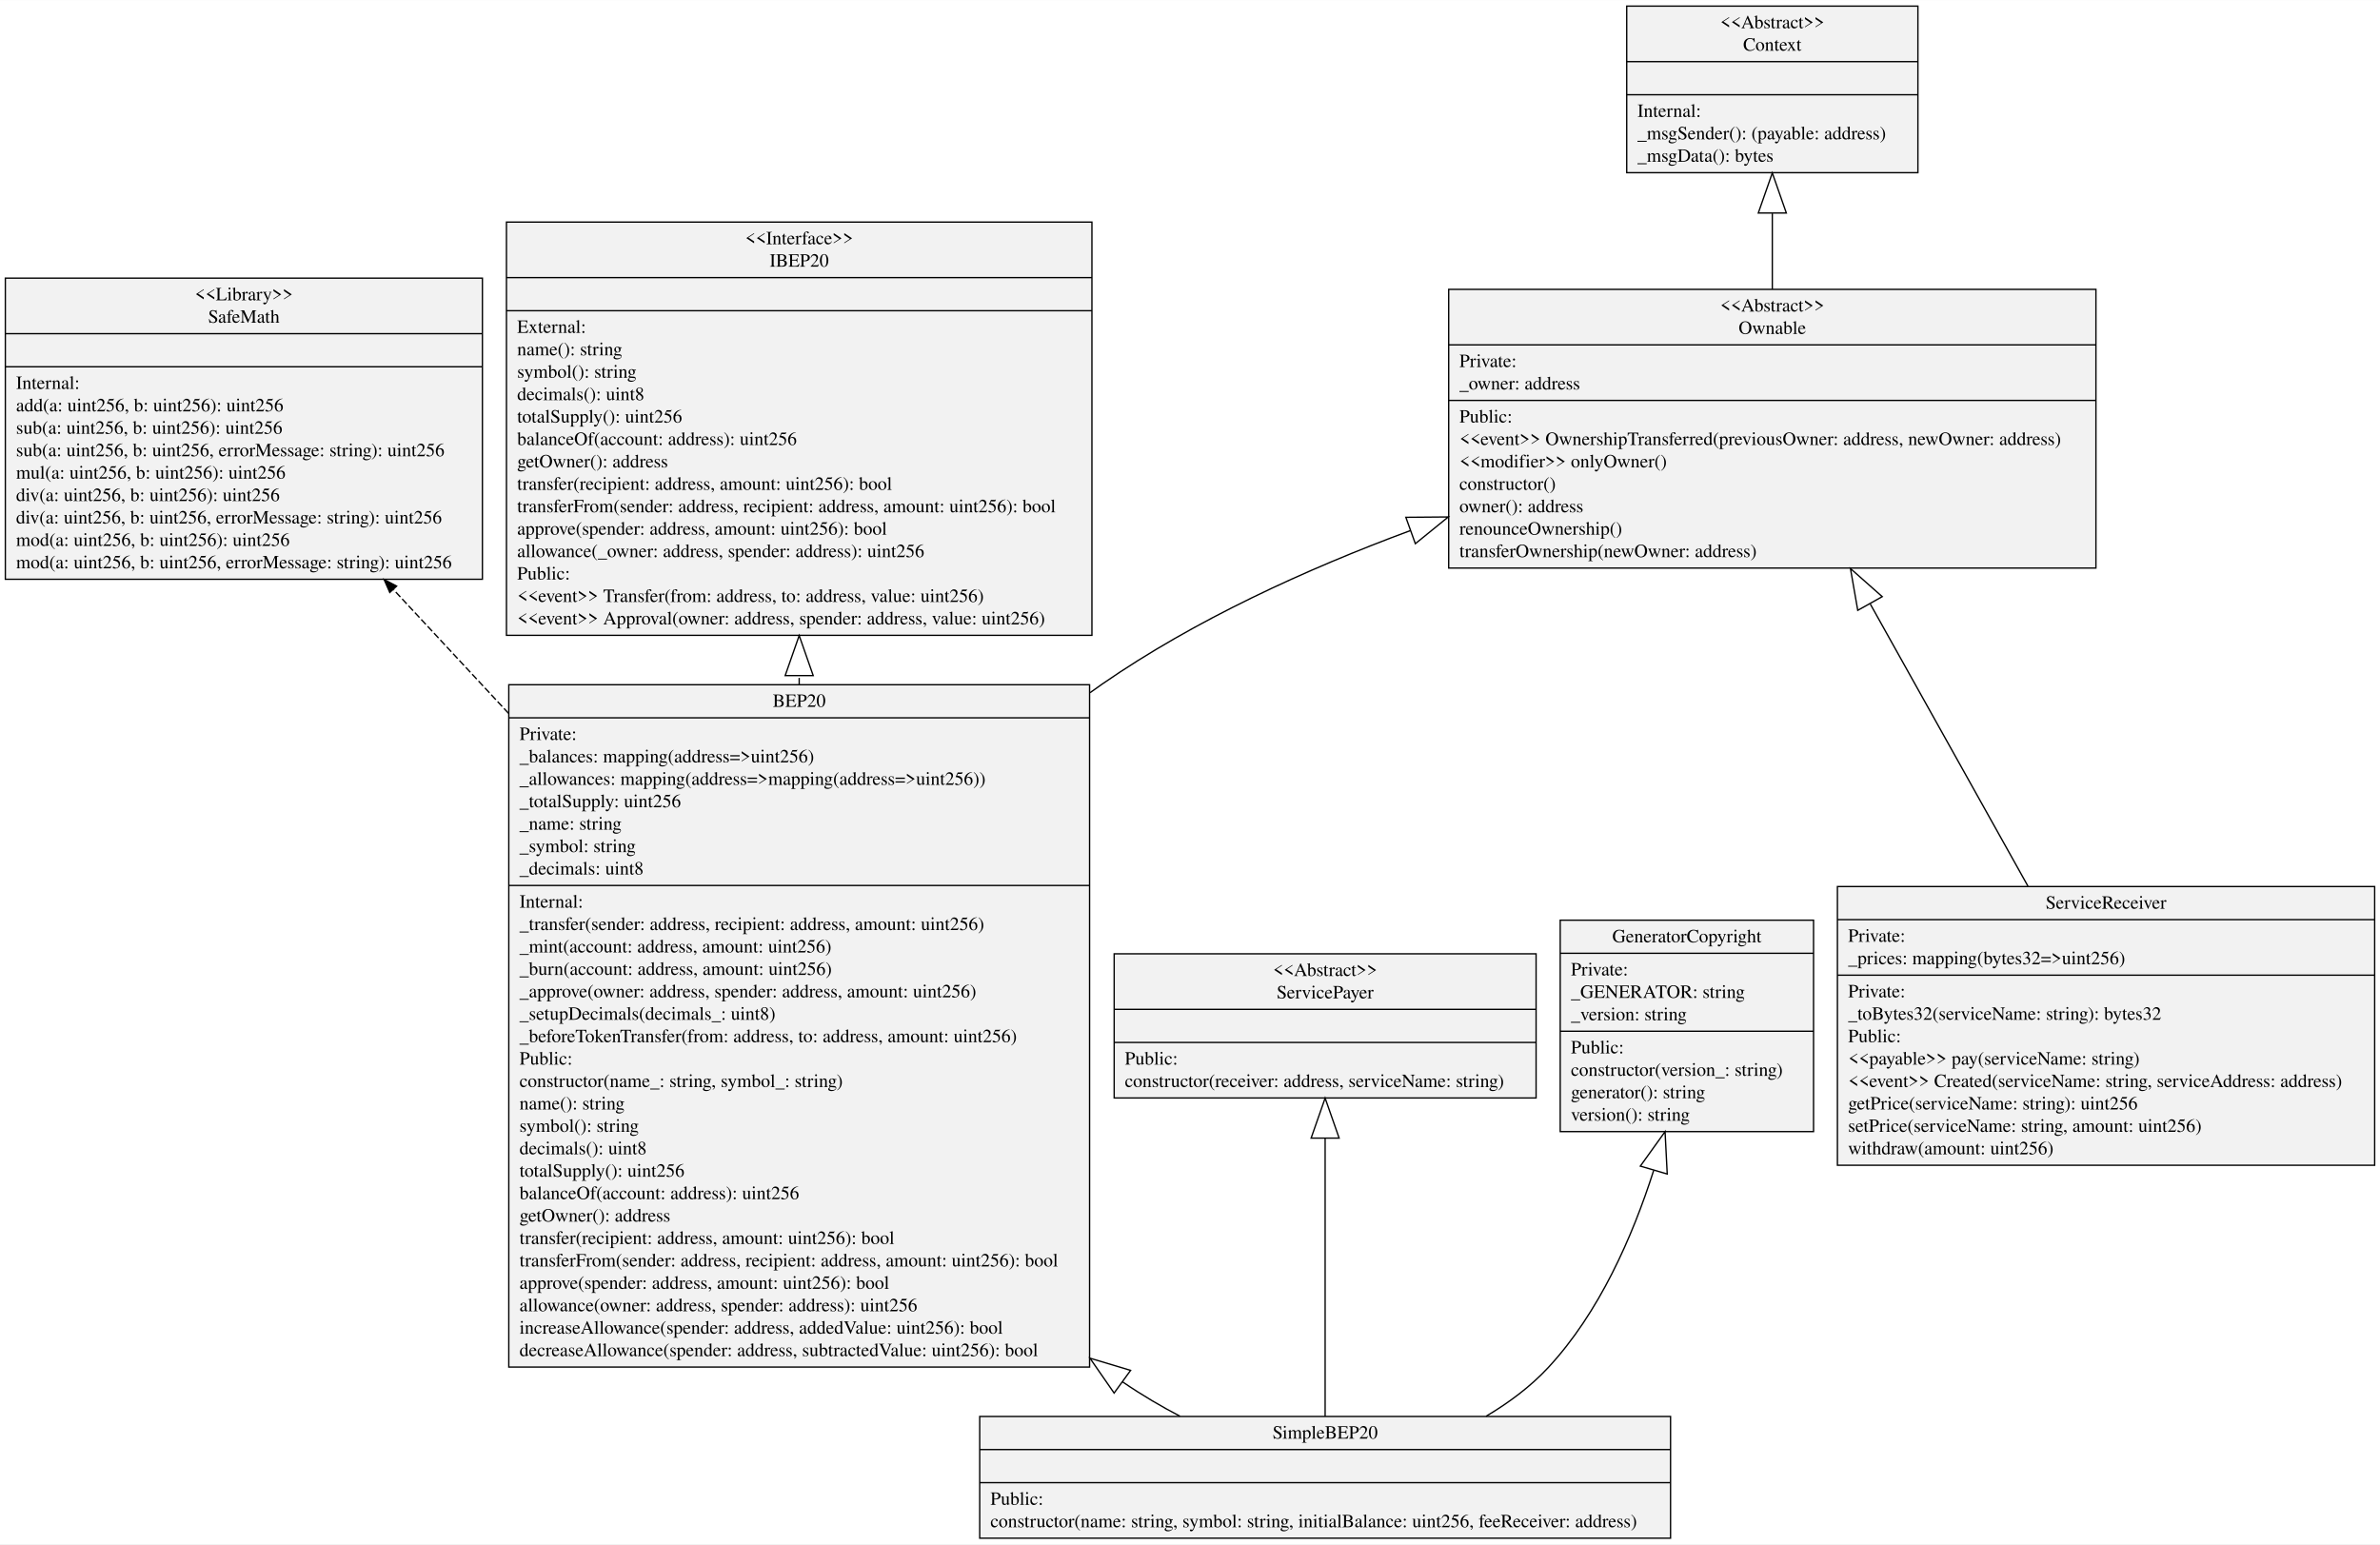
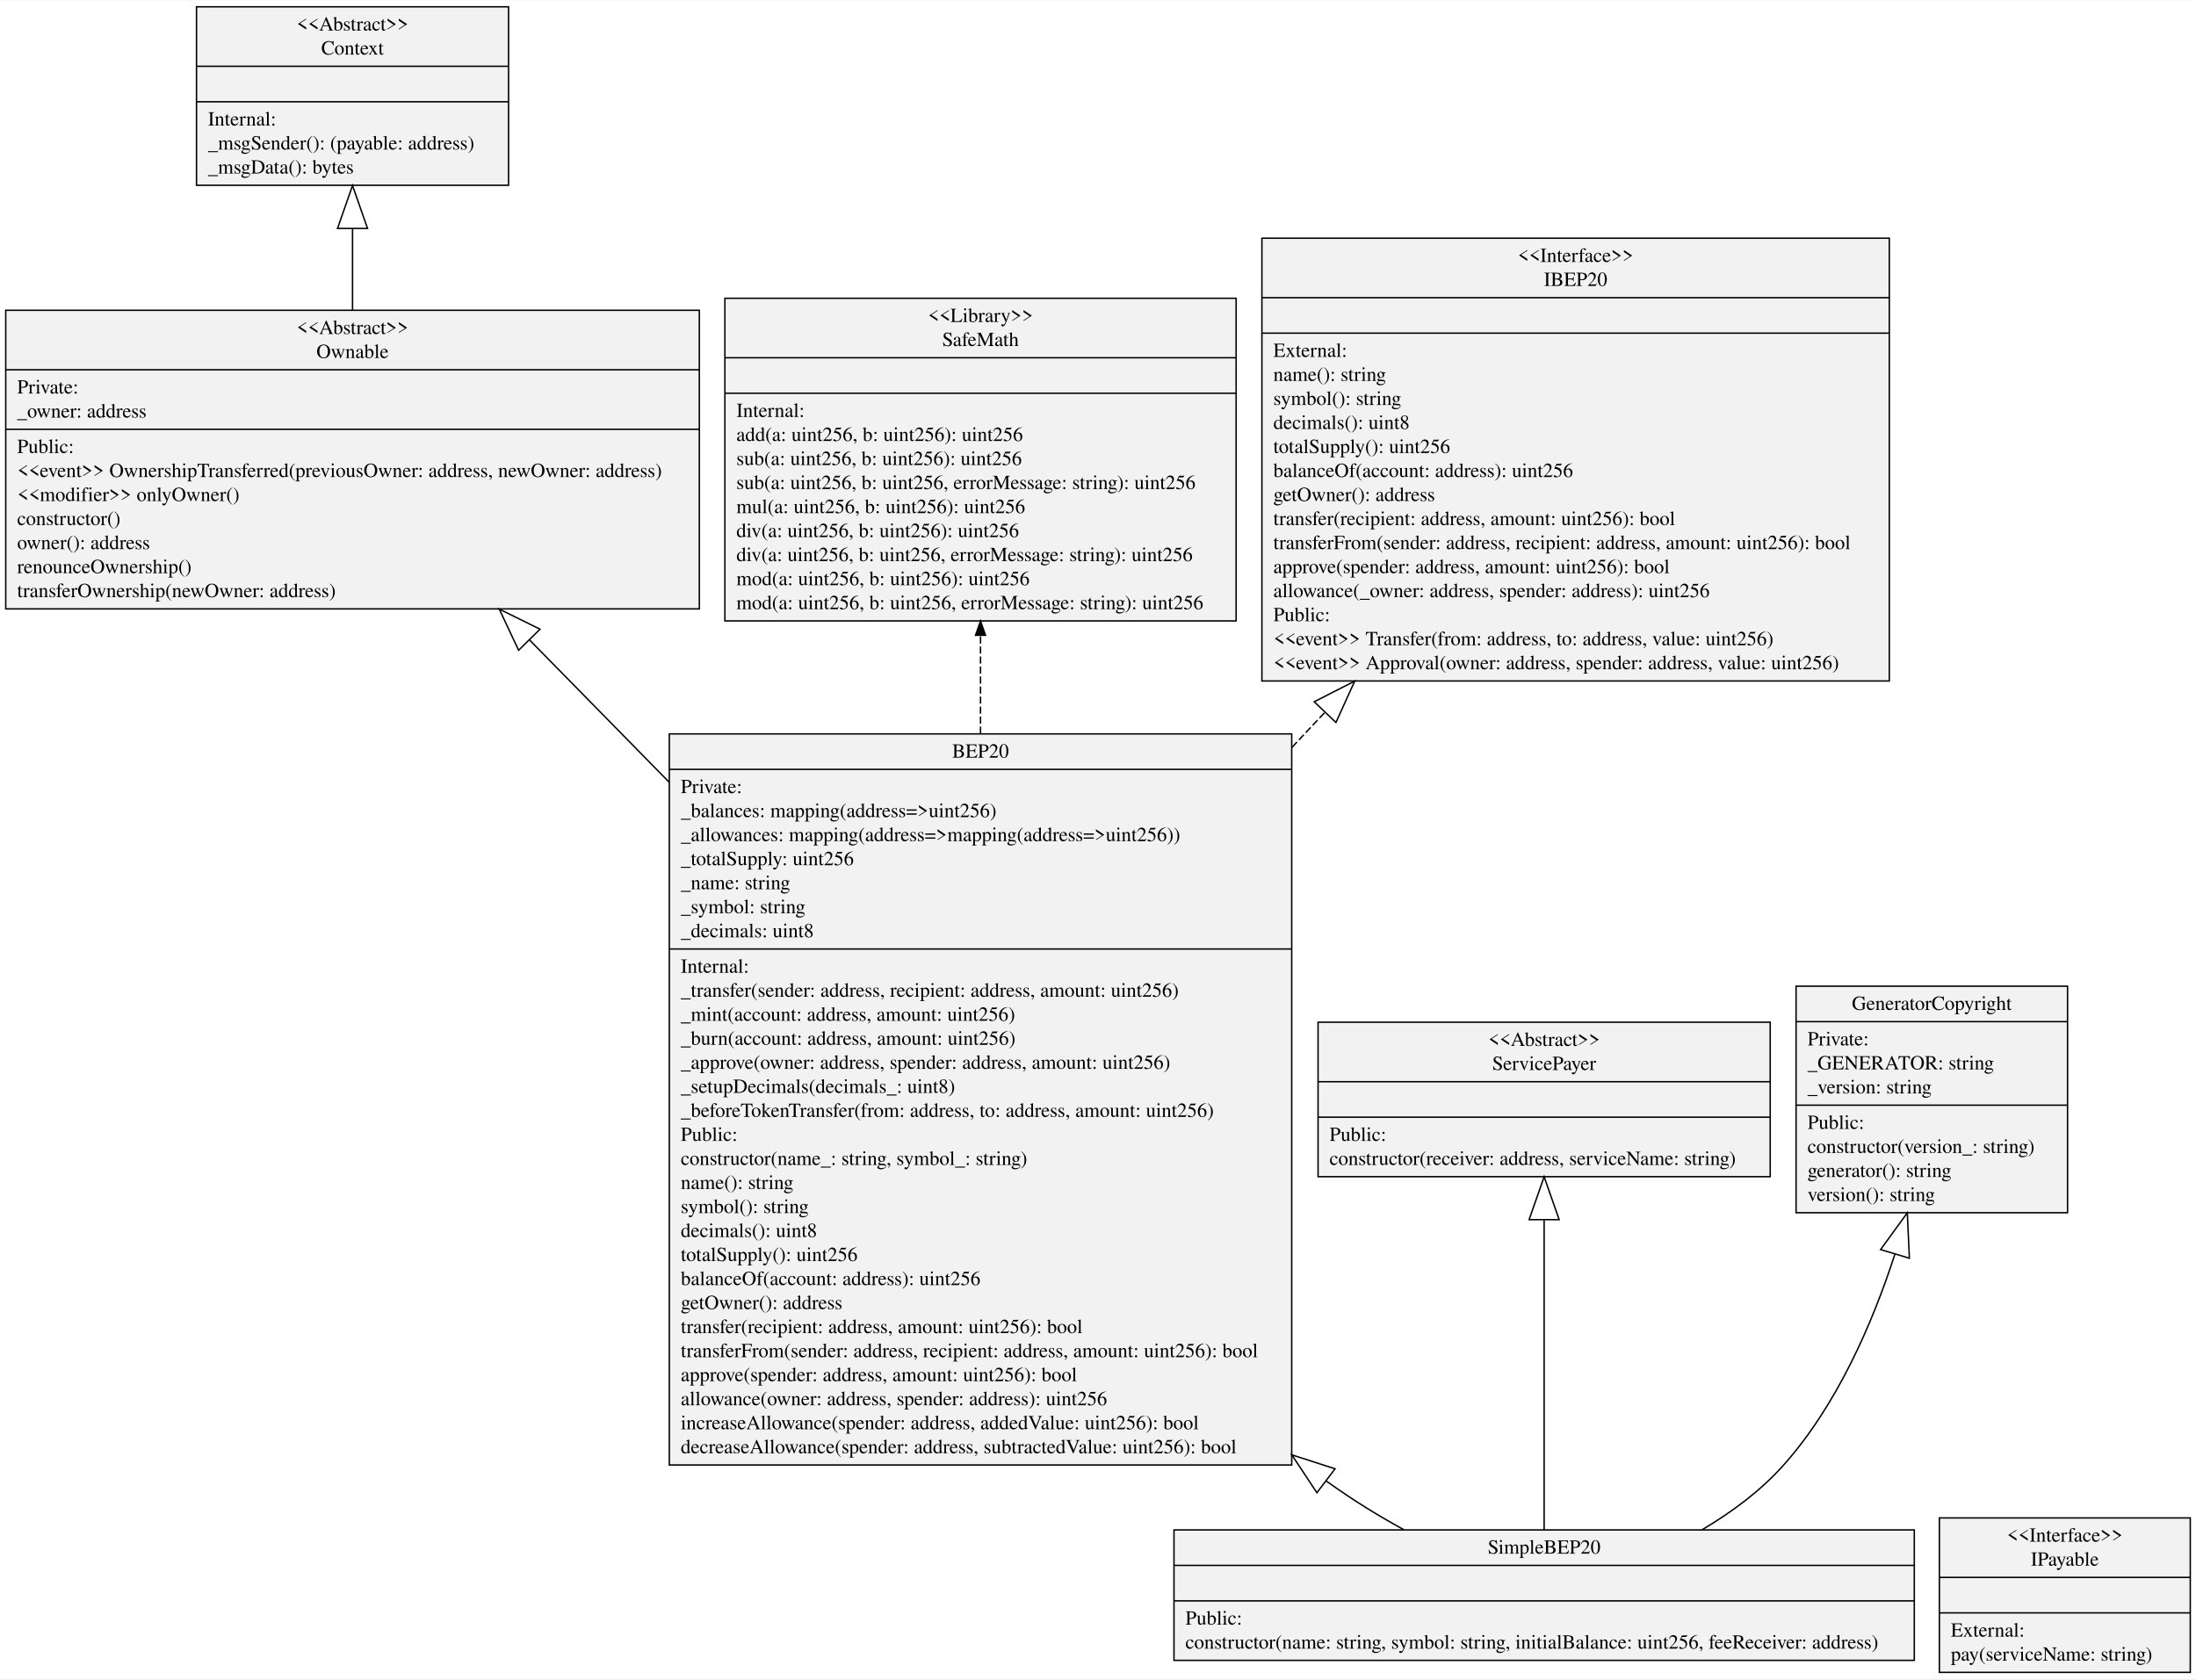
- <svg xmlns="http://www.w3.org/2000/svg" width="1783pt" height="1157pt" viewBox="0.00 0.00 1782.93 1156.80">
-   <g id="graph0" class="graph" transform="scale(1 1) rotate(0) translate(4 1152.8)">
-     <polygon fill="#ffffff" stroke="transparent" points="-4,4 -4,-1152.8 1778.934,-1152.8 1778.934,4 -4,4" />
+ <svg xmlns="http://www.w3.org/2000/svg" width="1535pt" height="1174pt" viewBox="0.00 0.00 1535.13 1173.60">
+   <g id="graph0" class="graph" transform="scale(1 1) rotate(0) translate(4 1169.6)">
+     <polygon fill="#ffffff" stroke="transparent" points="-4,4 -4,-1169.6 1531.126,-1169.6 1531.126,4 -4,4" />
    <g id="node1" class="node">
-       <polygon fill="#f2f2f2" stroke="#000000" points="1214.624,-1023.5 1214.624,-1148.3 1432.769,-1148.3 1432.769,-1023.5 1214.624,-1023.5" />
-       <text text-anchor="middle" x="1323.696" y="-1131.7" font-family="Times,serif" font-size="14.00" fill="#000000">&lt;&lt;Abstract&gt;&gt;</text>
-       <text text-anchor="middle" x="1323.696" y="-1114.9" font-family="Times,serif" font-size="14.00" fill="#000000">Context</text>
-       <polyline fill="none" stroke="#000000" points="1214.624,-1106.7 1432.769,-1106.7 " />
-       <text text-anchor="middle" x="1323.696" y="-1090.1" font-family="Times,serif" font-size="14.00" fill="#000000"> </text>
-       <polyline fill="none" stroke="#000000" points="1214.624,-1081.9 1432.769,-1081.9 " />
-       <text text-anchor="start" x="1222.624" y="-1065.3" font-family="Times,serif" font-size="14.00" fill="#000000">Internal:</text>
-       <text text-anchor="start" x="1222.624" y="-1048.5" font-family="Times,serif" font-size="14.00" fill="#000000">    _msgSender(): (payable: address)</text>
-       <text text-anchor="start" x="1222.624" y="-1031.7" font-family="Times,serif" font-size="14.00" fill="#000000">    _msgData(): bytes</text>
+       <polygon fill="#f2f2f2" stroke="#000000" points="133.365,-1040.3 133.365,-1165.1 351.509,-1165.1 351.509,-1040.3 133.365,-1040.3" />
+       <text text-anchor="middle" x="242.437" y="-1148.5" font-family="Times,serif" font-size="14.00" fill="#000000">&lt;&lt;Abstract&gt;&gt;</text>
+       <text text-anchor="middle" x="242.437" y="-1131.7" font-family="Times,serif" font-size="14.00" fill="#000000">Context</text>
+       <polyline fill="none" stroke="#000000" points="133.365,-1123.5 351.509,-1123.5 " />
+       <text text-anchor="middle" x="242.437" y="-1106.9" font-family="Times,serif" font-size="14.00" fill="#000000"> </text>
+       <polyline fill="none" stroke="#000000" points="133.365,-1098.7 351.509,-1098.7 " />
+       <text text-anchor="start" x="141.365" y="-1082.1" font-family="Times,serif" font-size="14.00" fill="#000000">Internal:</text>
+       <text text-anchor="start" x="141.365" y="-1065.3" font-family="Times,serif" font-size="14.00" fill="#000000">    _msgSender(): (payable: address)</text>
+       <text text-anchor="start" x="141.365" y="-1048.5" font-family="Times,serif" font-size="14.00" fill="#000000">    _msgData(): bytes</text>
    </g>
    <g id="node2" class="node">
-       <polygon fill="#f2f2f2" stroke="#000000" points="1081.259,-727.3 1081.259,-936.1 1566.133,-936.1 1566.133,-727.3 1081.259,-727.3" />
-       <text text-anchor="middle" x="1323.696" y="-919.5" font-family="Times,serif" font-size="14.00" fill="#000000">&lt;&lt;Abstract&gt;&gt;</text>
-       <text text-anchor="middle" x="1323.696" y="-902.7" font-family="Times,serif" font-size="14.00" fill="#000000">Ownable</text>
-       <polyline fill="none" stroke="#000000" points="1081.259,-894.5 1566.133,-894.5 " />
-       <text text-anchor="start" x="1089.259" y="-877.9" font-family="Times,serif" font-size="14.00" fill="#000000">Private:</text>
-       <text text-anchor="start" x="1089.259" y="-861.1" font-family="Times,serif" font-size="14.00" fill="#000000">   _owner: address</text>
-       <polyline fill="none" stroke="#000000" points="1081.259,-852.9 1566.133,-852.9 " />
-       <text text-anchor="start" x="1089.259" y="-836.3" font-family="Times,serif" font-size="14.00" fill="#000000">Public:</text>
-       <text text-anchor="start" x="1089.259" y="-819.5" font-family="Times,serif" font-size="14.00" fill="#000000">    &lt;&lt;event&gt;&gt; OwnershipTransferred(previousOwner: address, newOwner: address)</text>
-       <text text-anchor="start" x="1089.259" y="-802.7" font-family="Times,serif" font-size="14.00" fill="#000000">    &lt;&lt;modifier&gt;&gt; onlyOwner()</text>
-       <text text-anchor="start" x="1089.259" y="-785.9" font-family="Times,serif" font-size="14.00" fill="#000000">    constructor()</text>
-       <text text-anchor="start" x="1089.259" y="-769.1" font-family="Times,serif" font-size="14.00" fill="#000000">    owner(): address</text>
-       <text text-anchor="start" x="1089.259" y="-752.3" font-family="Times,serif" font-size="14.00" fill="#000000">    renounceOwnership()</text>
-       <text text-anchor="start" x="1089.259" y="-735.5" font-family="Times,serif" font-size="14.00" fill="#000000">    transferOwnership(newOwner: address)</text>
+       <polygon fill="#f2f2f2" stroke="#000000" points="0,-744.1 0,-952.9 484.874,-952.9 484.874,-744.1 0,-744.1" />
+       <text text-anchor="middle" x="242.437" y="-936.3" font-family="Times,serif" font-size="14.00" fill="#000000">&lt;&lt;Abstract&gt;&gt;</text>
+       <text text-anchor="middle" x="242.437" y="-919.5" font-family="Times,serif" font-size="14.00" fill="#000000">Ownable</text>
+       <polyline fill="none" stroke="#000000" points="0,-911.3 484.874,-911.3 " />
+       <text text-anchor="start" x="8" y="-894.7" font-family="Times,serif" font-size="14.00" fill="#000000">Private:</text>
+       <text text-anchor="start" x="8" y="-877.9" font-family="Times,serif" font-size="14.00" fill="#000000">   _owner: address</text>
+       <polyline fill="none" stroke="#000000" points="0,-869.7 484.874,-869.7 " />
+       <text text-anchor="start" x="8" y="-853.1" font-family="Times,serif" font-size="14.00" fill="#000000">Public:</text>
+       <text text-anchor="start" x="8" y="-836.3" font-family="Times,serif" font-size="14.00" fill="#000000">    &lt;&lt;event&gt;&gt; OwnershipTransferred(previousOwner: address, newOwner: address)</text>
+       <text text-anchor="start" x="8" y="-819.5" font-family="Times,serif" font-size="14.00" fill="#000000">    &lt;&lt;modifier&gt;&gt; onlyOwner()</text>
+       <text text-anchor="start" x="8" y="-802.7" font-family="Times,serif" font-size="14.00" fill="#000000">    constructor()</text>
+       <text text-anchor="start" x="8" y="-785.9" font-family="Times,serif" font-size="14.00" fill="#000000">    owner(): address</text>
+       <text text-anchor="start" x="8" y="-769.1" font-family="Times,serif" font-size="14.00" fill="#000000">    renounceOwnership()</text>
+       <text text-anchor="start" x="8" y="-752.3" font-family="Times,serif" font-size="14.00" fill="#000000">    transferOwnership(newOwner: address)</text>
    </g>
    <g id="edge1" class="edge">
-       <path fill="none" stroke="#000000" d="M1323.696,-936.193C1323.696,-955.027 1323.696,-974.544 1323.696,-993.019" />
-       <polygon fill="none" stroke="#000000" points="1313.197,-993.303 1323.696,-1023.303 1334.197,-993.304 1313.197,-993.303" />
+       <path fill="none" stroke="#000000" d="M242.437,-952.993C242.437,-971.827 242.437,-991.344 242.437,-1009.819" />
+       <polygon fill="none" stroke="#000000" points="231.937,-1010.104 242.437,-1040.103 252.937,-1010.104 231.937,-1010.104" />
    </g>
    <g id="node3" class="node">
-       <polygon fill="#f2f2f2" stroke="#000000" points="0,-718.9 0,-944.5 357.393,-944.5 357.393,-718.9 0,-718.9" />
-       <text text-anchor="middle" x="178.696" y="-927.9" font-family="Times,serif" font-size="14.00" fill="#000000">&lt;&lt;Library&gt;&gt;</text>
-       <text text-anchor="middle" x="178.696" y="-911.1" font-family="Times,serif" font-size="14.00" fill="#000000">SafeMath</text>
-       <polyline fill="none" stroke="#000000" points="0,-902.9 357.393,-902.9 " />
-       <text text-anchor="middle" x="178.696" y="-886.3" font-family="Times,serif" font-size="14.00" fill="#000000"> </text>
-       <polyline fill="none" stroke="#000000" points="0,-878.1 357.393,-878.1 " />
-       <text text-anchor="start" x="8" y="-861.5" font-family="Times,serif" font-size="14.00" fill="#000000">Internal:</text>
-       <text text-anchor="start" x="8" y="-844.7" font-family="Times,serif" font-size="14.00" fill="#000000">    add(a: uint256, b: uint256): uint256</text>
-       <text text-anchor="start" x="8" y="-827.9" font-family="Times,serif" font-size="14.00" fill="#000000">    sub(a: uint256, b: uint256): uint256</text>
-       <text text-anchor="start" x="8" y="-811.1" font-family="Times,serif" font-size="14.00" fill="#000000">    sub(a: uint256, b: uint256, errorMessage: string): uint256</text>
-       <text text-anchor="start" x="8" y="-794.3" font-family="Times,serif" font-size="14.00" fill="#000000">    mul(a: uint256, b: uint256): uint256</text>
-       <text text-anchor="start" x="8" y="-777.5" font-family="Times,serif" font-size="14.00" fill="#000000">    div(a: uint256, b: uint256): uint256</text>
-       <text text-anchor="start" x="8" y="-760.7" font-family="Times,serif" font-size="14.00" fill="#000000">    div(a: uint256, b: uint256, errorMessage: string): uint256</text>
-       <text text-anchor="start" x="8" y="-743.9" font-family="Times,serif" font-size="14.00" fill="#000000">    mod(a: uint256, b: uint256): uint256</text>
-       <text text-anchor="start" x="8" y="-727.1" font-family="Times,serif" font-size="14.00" fill="#000000">    mod(a: uint256, b: uint256, errorMessage: string): uint256</text>
+       <polygon fill="#f2f2f2" stroke="#000000" points="502.741,-735.7 502.741,-961.3 860.133,-961.3 860.133,-735.7 502.741,-735.7" />
+       <text text-anchor="middle" x="681.437" y="-944.7" font-family="Times,serif" font-size="14.00" fill="#000000">&lt;&lt;Library&gt;&gt;</text>
+       <text text-anchor="middle" x="681.437" y="-927.9" font-family="Times,serif" font-size="14.00" fill="#000000">SafeMath</text>
+       <polyline fill="none" stroke="#000000" points="502.741,-919.7 860.133,-919.7 " />
+       <text text-anchor="middle" x="681.437" y="-903.1" font-family="Times,serif" font-size="14.00" fill="#000000"> </text>
+       <polyline fill="none" stroke="#000000" points="502.741,-894.9 860.133,-894.9 " />
+       <text text-anchor="start" x="510.741" y="-878.3" font-family="Times,serif" font-size="14.00" fill="#000000">Internal:</text>
+       <text text-anchor="start" x="510.741" y="-861.5" font-family="Times,serif" font-size="14.00" fill="#000000">    add(a: uint256, b: uint256): uint256</text>
+       <text text-anchor="start" x="510.741" y="-844.7" font-family="Times,serif" font-size="14.00" fill="#000000">    sub(a: uint256, b: uint256): uint256</text>
+       <text text-anchor="start" x="510.741" y="-827.9" font-family="Times,serif" font-size="14.00" fill="#000000">    sub(a: uint256, b: uint256, errorMessage: string): uint256</text>
+       <text text-anchor="start" x="510.741" y="-811.1" font-family="Times,serif" font-size="14.00" fill="#000000">    mul(a: uint256, b: uint256): uint256</text>
+       <text text-anchor="start" x="510.741" y="-794.3" font-family="Times,serif" font-size="14.00" fill="#000000">    div(a: uint256, b: uint256): uint256</text>
+       <text text-anchor="start" x="510.741" y="-777.5" font-family="Times,serif" font-size="14.00" fill="#000000">    div(a: uint256, b: uint256, errorMessage: string): uint256</text>
+       <text text-anchor="start" x="510.741" y="-760.7" font-family="Times,serif" font-size="14.00" fill="#000000">    mod(a: uint256, b: uint256): uint256</text>
+       <text text-anchor="start" x="510.741" y="-743.9" font-family="Times,serif" font-size="14.00" fill="#000000">    mod(a: uint256, b: uint256, errorMessage: string): uint256</text>
    </g>
    <g id="node4" class="node">
-       <polygon fill="#f2f2f2" stroke="#000000" points="375.397,-676.9 375.397,-986.5 813.996,-986.5 813.996,-676.9 375.397,-676.9" />
-       <text text-anchor="middle" x="594.696" y="-969.9" font-family="Times,serif" font-size="14.00" fill="#000000">&lt;&lt;Interface&gt;&gt;</text>
-       <text text-anchor="middle" x="594.696" y="-953.1" font-family="Times,serif" font-size="14.00" fill="#000000">IBEP20</text>
-       <polyline fill="none" stroke="#000000" points="375.397,-944.9 813.996,-944.9 " />
-       <text text-anchor="middle" x="594.696" y="-928.3" font-family="Times,serif" font-size="14.00" fill="#000000"> </text>
-       <polyline fill="none" stroke="#000000" points="375.397,-920.1 813.996,-920.1 " />
-       <text text-anchor="start" x="383.397" y="-903.5" font-family="Times,serif" font-size="14.00" fill="#000000">External:</text>
-       <text text-anchor="start" x="383.397" y="-886.7" font-family="Times,serif" font-size="14.00" fill="#000000">     name(): string</text>
-       <text text-anchor="start" x="383.397" y="-869.9" font-family="Times,serif" font-size="14.00" fill="#000000">     symbol(): string</text>
-       <text text-anchor="start" x="383.397" y="-853.1" font-family="Times,serif" font-size="14.00" fill="#000000">     decimals(): uint8</text>
-       <text text-anchor="start" x="383.397" y="-836.3" font-family="Times,serif" font-size="14.00" fill="#000000">     totalSupply(): uint256</text>
-       <text text-anchor="start" x="383.397" y="-819.5" font-family="Times,serif" font-size="14.00" fill="#000000">     balanceOf(account: address): uint256</text>
-       <text text-anchor="start" x="383.397" y="-802.7" font-family="Times,serif" font-size="14.00" fill="#000000">     getOwner(): address</text>
-       <text text-anchor="start" x="383.397" y="-785.9" font-family="Times,serif" font-size="14.00" fill="#000000">     transfer(recipient: address, amount: uint256): bool</text>
-       <text text-anchor="start" x="383.397" y="-769.1" font-family="Times,serif" font-size="14.00" fill="#000000">     transferFrom(sender: address, recipient: address, amount: uint256): bool</text>
-       <text text-anchor="start" x="383.397" y="-752.3" font-family="Times,serif" font-size="14.00" fill="#000000">     approve(spender: address, amount: uint256): bool</text>
-       <text text-anchor="start" x="383.397" y="-735.5" font-family="Times,serif" font-size="14.00" fill="#000000">     allowance(_owner: address, spender: address): uint256</text>
-       <text text-anchor="start" x="383.397" y="-718.7" font-family="Times,serif" font-size="14.00" fill="#000000">Public:</text>
-       <text text-anchor="start" x="383.397" y="-701.9" font-family="Times,serif" font-size="14.00" fill="#000000">    &lt;&lt;event&gt;&gt; Transfer(from: address, to: address, value: uint256)</text>
-       <text text-anchor="start" x="383.397" y="-685.1" font-family="Times,serif" font-size="14.00" fill="#000000">    &lt;&lt;event&gt;&gt; Approval(owner: address, spender: address, value: uint256)</text>
+       <polygon fill="#f2f2f2" stroke="#000000" points="878.137,-693.7 878.137,-1003.3 1316.737,-1003.3 1316.737,-693.7 878.137,-693.7" />
+       <text text-anchor="middle" x="1097.437" y="-986.7" font-family="Times,serif" font-size="14.00" fill="#000000">&lt;&lt;Interface&gt;&gt;</text>
+       <text text-anchor="middle" x="1097.437" y="-969.9" font-family="Times,serif" font-size="14.00" fill="#000000">IBEP20</text>
+       <polyline fill="none" stroke="#000000" points="878.137,-961.7 1316.737,-961.7 " />
+       <text text-anchor="middle" x="1097.437" y="-945.1" font-family="Times,serif" font-size="14.00" fill="#000000"> </text>
+       <polyline fill="none" stroke="#000000" points="878.137,-936.9 1316.737,-936.9 " />
+       <text text-anchor="start" x="886.137" y="-920.3" font-family="Times,serif" font-size="14.00" fill="#000000">External:</text>
+       <text text-anchor="start" x="886.137" y="-903.5" font-family="Times,serif" font-size="14.00" fill="#000000">     name(): string</text>
+       <text text-anchor="start" x="886.137" y="-886.7" font-family="Times,serif" font-size="14.00" fill="#000000">     symbol(): string</text>
+       <text text-anchor="start" x="886.137" y="-869.9" font-family="Times,serif" font-size="14.00" fill="#000000">     decimals(): uint8</text>
+       <text text-anchor="start" x="886.137" y="-853.1" font-family="Times,serif" font-size="14.00" fill="#000000">     totalSupply(): uint256</text>
+       <text text-anchor="start" x="886.137" y="-836.3" font-family="Times,serif" font-size="14.00" fill="#000000">     balanceOf(account: address): uint256</text>
+       <text text-anchor="start" x="886.137" y="-819.5" font-family="Times,serif" font-size="14.00" fill="#000000">     getOwner(): address</text>
+       <text text-anchor="start" x="886.137" y="-802.7" font-family="Times,serif" font-size="14.00" fill="#000000">     transfer(recipient: address, amount: uint256): bool</text>
+       <text text-anchor="start" x="886.137" y="-785.9" font-family="Times,serif" font-size="14.00" fill="#000000">     transferFrom(sender: address, recipient: address, amount: uint256): bool</text>
+       <text text-anchor="start" x="886.137" y="-769.1" font-family="Times,serif" font-size="14.00" fill="#000000">     approve(spender: address, amount: uint256): bool</text>
+       <text text-anchor="start" x="886.137" y="-752.3" font-family="Times,serif" font-size="14.00" fill="#000000">     allowance(_owner: address, spender: address): uint256</text>
+       <text text-anchor="start" x="886.137" y="-735.5" font-family="Times,serif" font-size="14.00" fill="#000000">Public:</text>
+       <text text-anchor="start" x="886.137" y="-718.7" font-family="Times,serif" font-size="14.00" fill="#000000">    &lt;&lt;event&gt;&gt; Transfer(from: address, to: address, value: uint256)</text>
+       <text text-anchor="start" x="886.137" y="-701.9" font-family="Times,serif" font-size="14.00" fill="#000000">    &lt;&lt;event&gt;&gt; Approval(owner: address, spender: address, value: uint256)</text>
    </g>
    <g id="node5" class="node">
-       <polygon fill="#f2f2f2" stroke="#000000" points="377.147,-128.7 377.147,-639.9 812.246,-639.9 812.246,-128.7 377.147,-128.7" />
-       <text text-anchor="middle" x="594.696" y="-623.3" font-family="Times,serif" font-size="14.00" fill="#000000">BEP20</text>
-       <polyline fill="none" stroke="#000000" points="377.147,-615.1 812.246,-615.1 " />
-       <text text-anchor="start" x="385.147" y="-598.5" font-family="Times,serif" font-size="14.00" fill="#000000">Private:</text>
-       <text text-anchor="start" x="385.147" y="-581.7" font-family="Times,serif" font-size="14.00" fill="#000000">   _balances: mapping(address=&gt;uint256)</text>
-       <text text-anchor="start" x="385.147" y="-564.9" font-family="Times,serif" font-size="14.00" fill="#000000">   _allowances: mapping(address=&gt;mapping(address=&gt;uint256))</text>
-       <text text-anchor="start" x="385.147" y="-548.1" font-family="Times,serif" font-size="14.00" fill="#000000">   _totalSupply: uint256</text>
-       <text text-anchor="start" x="385.147" y="-531.3" font-family="Times,serif" font-size="14.00" fill="#000000">   _name: string</text>
-       <text text-anchor="start" x="385.147" y="-514.5" font-family="Times,serif" font-size="14.00" fill="#000000">   _symbol: string</text>
-       <text text-anchor="start" x="385.147" y="-497.7" font-family="Times,serif" font-size="14.00" fill="#000000">   _decimals: uint8</text>
-       <polyline fill="none" stroke="#000000" points="377.147,-489.5 812.246,-489.5 " />
-       <text text-anchor="start" x="385.147" y="-472.9" font-family="Times,serif" font-size="14.00" fill="#000000">Internal:</text>
-       <text text-anchor="start" x="385.147" y="-456.1" font-family="Times,serif" font-size="14.00" fill="#000000">    _transfer(sender: address, recipient: address, amount: uint256)</text>
-       <text text-anchor="start" x="385.147" y="-439.3" font-family="Times,serif" font-size="14.00" fill="#000000">    _mint(account: address, amount: uint256)</text>
-       <text text-anchor="start" x="385.147" y="-422.5" font-family="Times,serif" font-size="14.00" fill="#000000">    _burn(account: address, amount: uint256)</text>
-       <text text-anchor="start" x="385.147" y="-405.7" font-family="Times,serif" font-size="14.00" fill="#000000">    _approve(owner: address, spender: address, amount: uint256)</text>
-       <text text-anchor="start" x="385.147" y="-388.9" font-family="Times,serif" font-size="14.00" fill="#000000">    _setupDecimals(decimals_: uint8)</text>
-       <text text-anchor="start" x="385.147" y="-372.1" font-family="Times,serif" font-size="14.00" fill="#000000">    _beforeTokenTransfer(from: address, to: address, amount: uint256)</text>
-       <text text-anchor="start" x="385.147" y="-355.3" font-family="Times,serif" font-size="14.00" fill="#000000">Public:</text>
-       <text text-anchor="start" x="385.147" y="-338.5" font-family="Times,serif" font-size="14.00" fill="#000000">    constructor(name_: string, symbol_: string)</text>
-       <text text-anchor="start" x="385.147" y="-321.7" font-family="Times,serif" font-size="14.00" fill="#000000">    name(): string</text>
-       <text text-anchor="start" x="385.147" y="-304.9" font-family="Times,serif" font-size="14.00" fill="#000000">    symbol(): string</text>
-       <text text-anchor="start" x="385.147" y="-288.1" font-family="Times,serif" font-size="14.00" fill="#000000">    decimals(): uint8</text>
-       <text text-anchor="start" x="385.147" y="-271.3" font-family="Times,serif" font-size="14.00" fill="#000000">    totalSupply(): uint256</text>
-       <text text-anchor="start" x="385.147" y="-254.5" font-family="Times,serif" font-size="14.00" fill="#000000">    balanceOf(account: address): uint256</text>
-       <text text-anchor="start" x="385.147" y="-237.7" font-family="Times,serif" font-size="14.00" fill="#000000">    getOwner(): address</text>
-       <text text-anchor="start" x="385.147" y="-220.9" font-family="Times,serif" font-size="14.00" fill="#000000">    transfer(recipient: address, amount: uint256): bool</text>
-       <text text-anchor="start" x="385.147" y="-204.1" font-family="Times,serif" font-size="14.00" fill="#000000">    transferFrom(sender: address, recipient: address, amount: uint256): bool</text>
-       <text text-anchor="start" x="385.147" y="-187.3" font-family="Times,serif" font-size="14.00" fill="#000000">    approve(spender: address, amount: uint256): bool</text>
-       <text text-anchor="start" x="385.147" y="-170.5" font-family="Times,serif" font-size="14.00" fill="#000000">    allowance(owner: address, spender: address): uint256</text>
-       <text text-anchor="start" x="385.147" y="-153.7" font-family="Times,serif" font-size="14.00" fill="#000000">    increaseAllowance(spender: address, addedValue: uint256): bool</text>
-       <text text-anchor="start" x="385.147" y="-136.9" font-family="Times,serif" font-size="14.00" fill="#000000">    decreaseAllowance(spender: address, subtractedValue: uint256): bool</text>
+       <polygon fill="#f2f2f2" stroke="#000000" points="463.887,-145.5 463.887,-656.7 898.987,-656.7 898.987,-145.5 463.887,-145.5" />
+       <text text-anchor="middle" x="681.437" y="-640.1" font-family="Times,serif" font-size="14.00" fill="#000000">BEP20</text>
+       <polyline fill="none" stroke="#000000" points="463.887,-631.9 898.987,-631.9 " />
+       <text text-anchor="start" x="471.887" y="-615.3" font-family="Times,serif" font-size="14.00" fill="#000000">Private:</text>
+       <text text-anchor="start" x="471.887" y="-598.5" font-family="Times,serif" font-size="14.00" fill="#000000">   _balances: mapping(address=&gt;uint256)</text>
+       <text text-anchor="start" x="471.887" y="-581.7" font-family="Times,serif" font-size="14.00" fill="#000000">   _allowances: mapping(address=&gt;mapping(address=&gt;uint256))</text>
+       <text text-anchor="start" x="471.887" y="-564.9" font-family="Times,serif" font-size="14.00" fill="#000000">   _totalSupply: uint256</text>
+       <text text-anchor="start" x="471.887" y="-548.1" font-family="Times,serif" font-size="14.00" fill="#000000">   _name: string</text>
+       <text text-anchor="start" x="471.887" y="-531.3" font-family="Times,serif" font-size="14.00" fill="#000000">   _symbol: string</text>
+       <text text-anchor="start" x="471.887" y="-514.5" font-family="Times,serif" font-size="14.00" fill="#000000">   _decimals: uint8</text>
+       <polyline fill="none" stroke="#000000" points="463.887,-506.3 898.987,-506.3 " />
+       <text text-anchor="start" x="471.887" y="-489.7" font-family="Times,serif" font-size="14.00" fill="#000000">Internal:</text>
+       <text text-anchor="start" x="471.887" y="-472.9" font-family="Times,serif" font-size="14.00" fill="#000000">    _transfer(sender: address, recipient: address, amount: uint256)</text>
+       <text text-anchor="start" x="471.887" y="-456.1" font-family="Times,serif" font-size="14.00" fill="#000000">    _mint(account: address, amount: uint256)</text>
+       <text text-anchor="start" x="471.887" y="-439.3" font-family="Times,serif" font-size="14.00" fill="#000000">    _burn(account: address, amount: uint256)</text>
+       <text text-anchor="start" x="471.887" y="-422.5" font-family="Times,serif" font-size="14.00" fill="#000000">    _approve(owner: address, spender: address, amount: uint256)</text>
+       <text text-anchor="start" x="471.887" y="-405.7" font-family="Times,serif" font-size="14.00" fill="#000000">    _setupDecimals(decimals_: uint8)</text>
+       <text text-anchor="start" x="471.887" y="-388.9" font-family="Times,serif" font-size="14.00" fill="#000000">    _beforeTokenTransfer(from: address, to: address, amount: uint256)</text>
+       <text text-anchor="start" x="471.887" y="-372.1" font-family="Times,serif" font-size="14.00" fill="#000000">Public:</text>
+       <text text-anchor="start" x="471.887" y="-355.3" font-family="Times,serif" font-size="14.00" fill="#000000">    constructor(name_: string, symbol_: string)</text>
+       <text text-anchor="start" x="471.887" y="-338.5" font-family="Times,serif" font-size="14.00" fill="#000000">    name(): string</text>
+       <text text-anchor="start" x="471.887" y="-321.7" font-family="Times,serif" font-size="14.00" fill="#000000">    symbol(): string</text>
+       <text text-anchor="start" x="471.887" y="-304.9" font-family="Times,serif" font-size="14.00" fill="#000000">    decimals(): uint8</text>
+       <text text-anchor="start" x="471.887" y="-288.1" font-family="Times,serif" font-size="14.00" fill="#000000">    totalSupply(): uint256</text>
+       <text text-anchor="start" x="471.887" y="-271.3" font-family="Times,serif" font-size="14.00" fill="#000000">    balanceOf(account: address): uint256</text>
+       <text text-anchor="start" x="471.887" y="-254.5" font-family="Times,serif" font-size="14.00" fill="#000000">    getOwner(): address</text>
+       <text text-anchor="start" x="471.887" y="-237.7" font-family="Times,serif" font-size="14.00" fill="#000000">    transfer(recipient: address, amount: uint256): bool</text>
+       <text text-anchor="start" x="471.887" y="-220.9" font-family="Times,serif" font-size="14.00" fill="#000000">    transferFrom(sender: address, recipient: address, amount: uint256): bool</text>
+       <text text-anchor="start" x="471.887" y="-204.1" font-family="Times,serif" font-size="14.00" fill="#000000">    approve(spender: address, amount: uint256): bool</text>
+       <text text-anchor="start" x="471.887" y="-187.3" font-family="Times,serif" font-size="14.00" fill="#000000">    allowance(owner: address, spender: address): uint256</text>
+       <text text-anchor="start" x="471.887" y="-170.5" font-family="Times,serif" font-size="14.00" fill="#000000">    increaseAllowance(spender: address, addedValue: uint256): bool</text>
+       <text text-anchor="start" x="471.887" y="-153.7" font-family="Times,serif" font-size="14.00" fill="#000000">    decreaseAllowance(spender: address, subtractedValue: uint256): bool</text>
    </g>
    <g id="edge2" class="edge">
-       <path fill="none" stroke="#000000" d="M812.575,-633.921C815.601,-636.128 818.642,-638.288 821.696,-640.4 891.127,-688.394 974.203,-726.361 1052.6,-755.394" />
-       <polygon fill="none" stroke="#000000" points="1049.17,-765.318 1080.953,-765.588 1056.275,-745.557 1049.17,-765.318" />
+       <path fill="none" stroke="#000000" d="M463.866,-622.834C430.307,-657.036 396.687,-691.299 366.145,-722.425" />
+       <polygon fill="none" stroke="#000000" points="358.532,-715.192 345.015,-743.959 373.521,-729.9 358.532,-715.192" />
    </g>
    <g id="edge4" class="edge">
-       <path fill="none" stroke="#000000" stroke-dasharray="5,2" d="M376.95,-618.482C347.174,-650.506 317.665,-682.242 290.871,-711.058" />
-       <polygon fill="#000000" stroke="#000000" points="288.001,-709.005 283.755,-718.712 293.127,-713.772 288.001,-709.005" />
+       <path fill="none" stroke="#000000" stroke-dasharray="5,2" d="M681.437,-656.815C681.437,-680.557 681.437,-703.807 681.437,-725.466" />
+       <polygon fill="#000000" stroke="#000000" points="677.937,-725.633 681.437,-735.633 684.937,-725.633 677.937,-725.633" />
    </g>
    <g id="edge3" class="edge">
-       <path fill="none" stroke="#000000" stroke-dasharray="5,2" d="M594.696,-640.015C594.696,-642.249 594.696,-644.478 594.696,-646.702" />
-       <polygon fill="none" stroke="#000000" points="584.197,-646.742 594.696,-676.742 605.197,-646.742 584.197,-646.742" />
+       <path fill="none" stroke="#000000" stroke-dasharray="5,2" d="M899.257,-647.357C902.331,-650.664 905.392,-653.947 908.437,-657.2 912.973,-662.047 917.588,-666.945 922.26,-671.875" />
+       <polygon fill="none" stroke="#000000" points="914.719,-679.182 943.033,-693.624 929.905,-664.677 914.719,-679.182" />
    </g>
    <g id="node6" class="node">
-       <polygon fill="#f2f2f2" stroke="#000000" points="1372.459,-279.9 1372.459,-488.7 1774.934,-488.7 1774.934,-279.9 1372.459,-279.9" />
-       <text text-anchor="middle" x="1573.696" y="-472.1" font-family="Times,serif" font-size="14.00" fill="#000000">ServiceReceiver</text>
-       <polyline fill="none" stroke="#000000" points="1372.459,-463.9 1774.934,-463.9 " />
-       <text text-anchor="start" x="1380.459" y="-447.3" font-family="Times,serif" font-size="14.00" fill="#000000">Private:</text>
-       <text text-anchor="start" x="1380.459" y="-430.5" font-family="Times,serif" font-size="14.00" fill="#000000">   _prices: mapping(bytes32=&gt;uint256)</text>
-       <polyline fill="none" stroke="#000000" points="1372.459,-422.3 1774.934,-422.3 " />
-       <text text-anchor="start" x="1380.459" y="-405.7" font-family="Times,serif" font-size="14.00" fill="#000000">Private:</text>
-       <text text-anchor="start" x="1380.459" y="-388.9" font-family="Times,serif" font-size="14.00" fill="#000000">    _toBytes32(serviceName: string): bytes32</text>
-       <text text-anchor="start" x="1380.459" y="-372.1" font-family="Times,serif" font-size="14.00" fill="#000000">Public:</text>
-       <text text-anchor="start" x="1380.459" y="-355.3" font-family="Times,serif" font-size="14.00" fill="#000000">    &lt;&lt;payable&gt;&gt; pay(serviceName: string)</text>
-       <text text-anchor="start" x="1380.459" y="-338.5" font-family="Times,serif" font-size="14.00" fill="#000000">    &lt;&lt;event&gt;&gt; Created(serviceName: string, serviceAddress: address)</text>
-       <text text-anchor="start" x="1380.459" y="-321.7" font-family="Times,serif" font-size="14.00" fill="#000000">    getPrice(serviceName: string): uint256</text>
-       <text text-anchor="start" x="1380.459" y="-304.9" font-family="Times,serif" font-size="14.00" fill="#000000">    setPrice(serviceName: string, amount: uint256)</text>
-       <text text-anchor="start" x="1380.459" y="-288.1" font-family="Times,serif" font-size="14.00" fill="#000000">    withdraw(amount: uint256)</text>
+       <polygon fill="#f2f2f2" stroke="#000000" points="1351.748,-.5 1351.748,-108.5 1527.126,-108.5 1527.126,-.5 1351.748,-.5" />
+       <text text-anchor="middle" x="1439.437" y="-91.9" font-family="Times,serif" font-size="14.00" fill="#000000">&lt;&lt;Interface&gt;&gt;</text>
+       <text text-anchor="middle" x="1439.437" y="-75.1" font-family="Times,serif" font-size="14.00" fill="#000000">IPayable</text>
+       <polyline fill="none" stroke="#000000" points="1351.748,-66.9 1527.126,-66.9 " />
+       <text text-anchor="middle" x="1439.437" y="-50.3" font-family="Times,serif" font-size="14.00" fill="#000000"> </text>
+       <polyline fill="none" stroke="#000000" points="1351.748,-42.1 1527.126,-42.1 " />
+       <text text-anchor="start" x="1359.748" y="-25.5" font-family="Times,serif" font-size="14.00" fill="#000000">External:</text>
+       <text text-anchor="start" x="1359.748" y="-8.7" font-family="Times,serif" font-size="14.00" fill="#000000">     pay(serviceName: string)</text>
+     </g>
+     <g id="node7" class="node">
+       <polygon fill="#f2f2f2" stroke="#000000" points="917.397,-347.1 917.397,-455.1 1233.477,-455.1 1233.477,-347.1 917.397,-347.1" />
+       <text text-anchor="middle" x="1075.437" y="-438.5" font-family="Times,serif" font-size="14.00" fill="#000000">&lt;&lt;Abstract&gt;&gt;</text>
+       <text text-anchor="middle" x="1075.437" y="-421.7" font-family="Times,serif" font-size="14.00" fill="#000000">ServicePayer</text>
+       <polyline fill="none" stroke="#000000" points="917.397,-413.5 1233.477,-413.5 " />
+       <text text-anchor="middle" x="1075.437" y="-396.9" font-family="Times,serif" font-size="14.00" fill="#000000"> </text>
+       <polyline fill="none" stroke="#000000" points="917.397,-388.7 1233.477,-388.7 " />
+       <text text-anchor="start" x="925.397" y="-372.1" font-family="Times,serif" font-size="14.00" fill="#000000">Public:</text>
+       <text text-anchor="start" x="925.397" y="-355.3" font-family="Times,serif" font-size="14.00" fill="#000000">    constructor(receiver: address, serviceName: string)</text>
+     </g>
+     <g id="node8" class="node">
+       <polygon fill="#f2f2f2" stroke="#000000" points="1251.545,-321.9 1251.545,-480.3 1441.329,-480.3 1441.329,-321.9 1251.545,-321.9" />
+       <text text-anchor="middle" x="1346.437" y="-463.7" font-family="Times,serif" font-size="14.00" fill="#000000">GeneratorCopyright</text>
+       <polyline fill="none" stroke="#000000" points="1251.545,-455.5 1441.329,-455.5 " />
+       <text text-anchor="start" x="1259.545" y="-438.9" font-family="Times,serif" font-size="14.00" fill="#000000">Private:</text>
+       <text text-anchor="start" x="1259.545" y="-422.1" font-family="Times,serif" font-size="14.00" fill="#000000">   _GENERATOR: string</text>
+       <text text-anchor="start" x="1259.545" y="-405.3" font-family="Times,serif" font-size="14.00" fill="#000000">   _version: string</text>
+       <polyline fill="none" stroke="#000000" points="1251.545,-397.1 1441.329,-397.1 " />
+       <text text-anchor="start" x="1259.545" y="-380.5" font-family="Times,serif" font-size="14.00" fill="#000000">Public:</text>
+       <text text-anchor="start" x="1259.545" y="-363.7" font-family="Times,serif" font-size="14.00" fill="#000000">    constructor(version_: string)</text>
+       <text text-anchor="start" x="1259.545" y="-346.9" font-family="Times,serif" font-size="14.00" fill="#000000">    generator(): string</text>
+       <text text-anchor="start" x="1259.545" y="-330.1" font-family="Times,serif" font-size="14.00" fill="#000000">    version(): string</text>
+     </g>
+     <g id="node9" class="node">
+       <polygon fill="#f2f2f2" stroke="#000000" points="816.673,-8.9 816.673,-100.1 1334.201,-100.1 1334.201,-8.9 816.673,-8.9" />
+       <text text-anchor="middle" x="1075.437" y="-83.5" font-family="Times,serif" font-size="14.00" fill="#000000">SimpleBEP20</text>
+       <polyline fill="none" stroke="#000000" points="816.673,-75.3 1334.201,-75.3 " />
+       <text text-anchor="middle" x="1075.437" y="-58.7" font-family="Times,serif" font-size="14.00" fill="#000000"> </text>
+       <polyline fill="none" stroke="#000000" points="816.673,-50.5 1334.201,-50.5 " />
+       <text text-anchor="start" x="824.673" y="-33.9" font-family="Times,serif" font-size="14.00" fill="#000000">Public:</text>
+       <text text-anchor="start" x="824.673" y="-17.1" font-family="Times,serif" font-size="14.00" fill="#000000">    constructor(name: string, symbol: string, initialBalance: uint256, feeReceiver: address)</text>
    </g>
    <g id="edge5" class="edge">
-       <path fill="none" stroke="#000000" d="M1515.24,-488.913C1479.967,-552.038 1434.716,-633.02 1397.054,-700.42" />
-       <polygon fill="none" stroke="#000000" points="1387.699,-695.635 1382.232,-726.946 1406.032,-705.879 1387.699,-695.635" />
-     </g>
-     <g id="node7" class="node">
-       <polygon fill="#f2f2f2" stroke="#000000" points="830.656,-330.3 830.656,-438.3 1146.736,-438.3 1146.736,-330.3 830.656,-330.3" />
-       <text text-anchor="middle" x="988.696" y="-421.7" font-family="Times,serif" font-size="14.00" fill="#000000">&lt;&lt;Abstract&gt;&gt;</text>
-       <text text-anchor="middle" x="988.696" y="-404.9" font-family="Times,serif" font-size="14.00" fill="#000000">ServicePayer</text>
-       <polyline fill="none" stroke="#000000" points="830.656,-396.7 1146.736,-396.7 " />
-       <text text-anchor="middle" x="988.696" y="-380.1" font-family="Times,serif" font-size="14.00" fill="#000000"> </text>
-       <polyline fill="none" stroke="#000000" points="830.656,-371.9 1146.736,-371.9 " />
-       <text text-anchor="start" x="838.656" y="-355.3" font-family="Times,serif" font-size="14.00" fill="#000000">Public:</text>
-       <text text-anchor="start" x="838.656" y="-338.5" font-family="Times,serif" font-size="14.00" fill="#000000">    constructor(receiver: address, serviceName: string)</text>
-     </g>
-     <g id="node8" class="node">
-       <polygon fill="#f2f2f2" stroke="#000000" points="1164.804,-305.1 1164.804,-463.5 1354.589,-463.5 1354.589,-305.1 1164.804,-305.1" />
-       <text text-anchor="middle" x="1259.696" y="-446.9" font-family="Times,serif" font-size="14.00" fill="#000000">GeneratorCopyright</text>
-       <polyline fill="none" stroke="#000000" points="1164.804,-438.7 1354.589,-438.7 " />
-       <text text-anchor="start" x="1172.804" y="-422.1" font-family="Times,serif" font-size="14.00" fill="#000000">Private:</text>
-       <text text-anchor="start" x="1172.804" y="-405.3" font-family="Times,serif" font-size="14.00" fill="#000000">   _GENERATOR: string</text>
-       <text text-anchor="start" x="1172.804" y="-388.5" font-family="Times,serif" font-size="14.00" fill="#000000">   _version: string</text>
-       <polyline fill="none" stroke="#000000" points="1164.804,-380.3 1354.589,-380.3 " />
-       <text text-anchor="start" x="1172.804" y="-363.7" font-family="Times,serif" font-size="14.00" fill="#000000">Public:</text>
-       <text text-anchor="start" x="1172.804" y="-346.9" font-family="Times,serif" font-size="14.00" fill="#000000">    constructor(version_: string)</text>
-       <text text-anchor="start" x="1172.804" y="-330.1" font-family="Times,serif" font-size="14.00" fill="#000000">    generator(): string</text>
-       <text text-anchor="start" x="1172.804" y="-313.3" font-family="Times,serif" font-size="14.00" fill="#000000">    version(): string</text>
-     </g>
-     <g id="node9" class="node">
-       <polygon fill="#f2f2f2" stroke="#000000" points="729.933,-.5 729.933,-91.7 1247.46,-91.7 1247.46,-.5 729.933,-.5" />
-       <text text-anchor="middle" x="988.696" y="-75.1" font-family="Times,serif" font-size="14.00" fill="#000000">SimpleBEP20</text>
-       <polyline fill="none" stroke="#000000" points="729.933,-66.9 1247.46,-66.9 " />
-       <text text-anchor="middle" x="988.696" y="-50.3" font-family="Times,serif" font-size="14.00" fill="#000000"> </text>
-       <polyline fill="none" stroke="#000000" points="729.933,-42.1 1247.46,-42.1 " />
-       <text text-anchor="start" x="737.933" y="-25.5" font-family="Times,serif" font-size="14.00" fill="#000000">Public:</text>
-       <text text-anchor="start" x="737.933" y="-8.7" font-family="Times,serif" font-size="14.00" fill="#000000">    constructor(name: string, symbol: string, initialBalance: uint256, feeReceiver: address)</text>
+       <path fill="none" stroke="#000000" d="M977.34,-100.267C960.296,-109.635 942.827,-120.15 923.007,-134.405" />
+       <polygon fill="none" stroke="#000000" points="916.574,-126.106 899.04,-152.617 929.279,-142.827 916.574,-126.106" />
    </g>
    <g id="edge6" class="edge">
-       <path fill="none" stroke="#000000" d="M879.933,-91.891C866.28,-99.057 852.581,-106.948 836.828,-117.691" />
-       <polygon fill="none" stroke="#000000" points="830.611,-109.229 812.512,-135.358 842.955,-126.218 830.611,-109.229" />
+       <path fill="none" stroke="#000000" d="M1075.437,-100.168C1075.437,-155.154 1075.437,-248.607 1075.437,-316.812" />
+       <polygon fill="none" stroke="#000000" points="1064.937,-317.064 1075.437,-347.064 1085.937,-317.064 1064.937,-317.064" />
    </g>
    <g id="edge7" class="edge">
-       <path fill="none" stroke="#000000" d="M988.696,-91.711C988.696,-144.935 988.696,-234.047 988.696,-299.971" />
-       <polygon fill="none" stroke="#000000" points="978.197,-300.213 988.696,-330.213 999.197,-300.213 978.197,-300.213" />
-     </g>
-     <g id="edge8" class="edge">
-       <path fill="none" stroke="#000000" d="M1109.245,-91.838C1126.294,-101.968 1142.486,-114.014 1155.696,-128.2 1193.927,-169.254 1218.929,-226.216 1234.811,-275.998" />
-       <polygon fill="none" stroke="#000000" points="1224.823,-279.252 1243.349,-305.079 1244.973,-273.336 1224.823,-279.252" />
+       <path fill="none" stroke="#000000" d="M1185.7,-100.129C1206.467,-112.407 1226.604,-127.307 1242.437,-145 1279.713,-186.656 1304.598,-243.426 1320.652,-292.932" />
+       <polygon fill="none" stroke="#000000" points="1310.647,-296.124 1329.324,-321.843 1330.762,-290.091 1310.647,-296.124" />
    </g>
  </g>
</svg>
